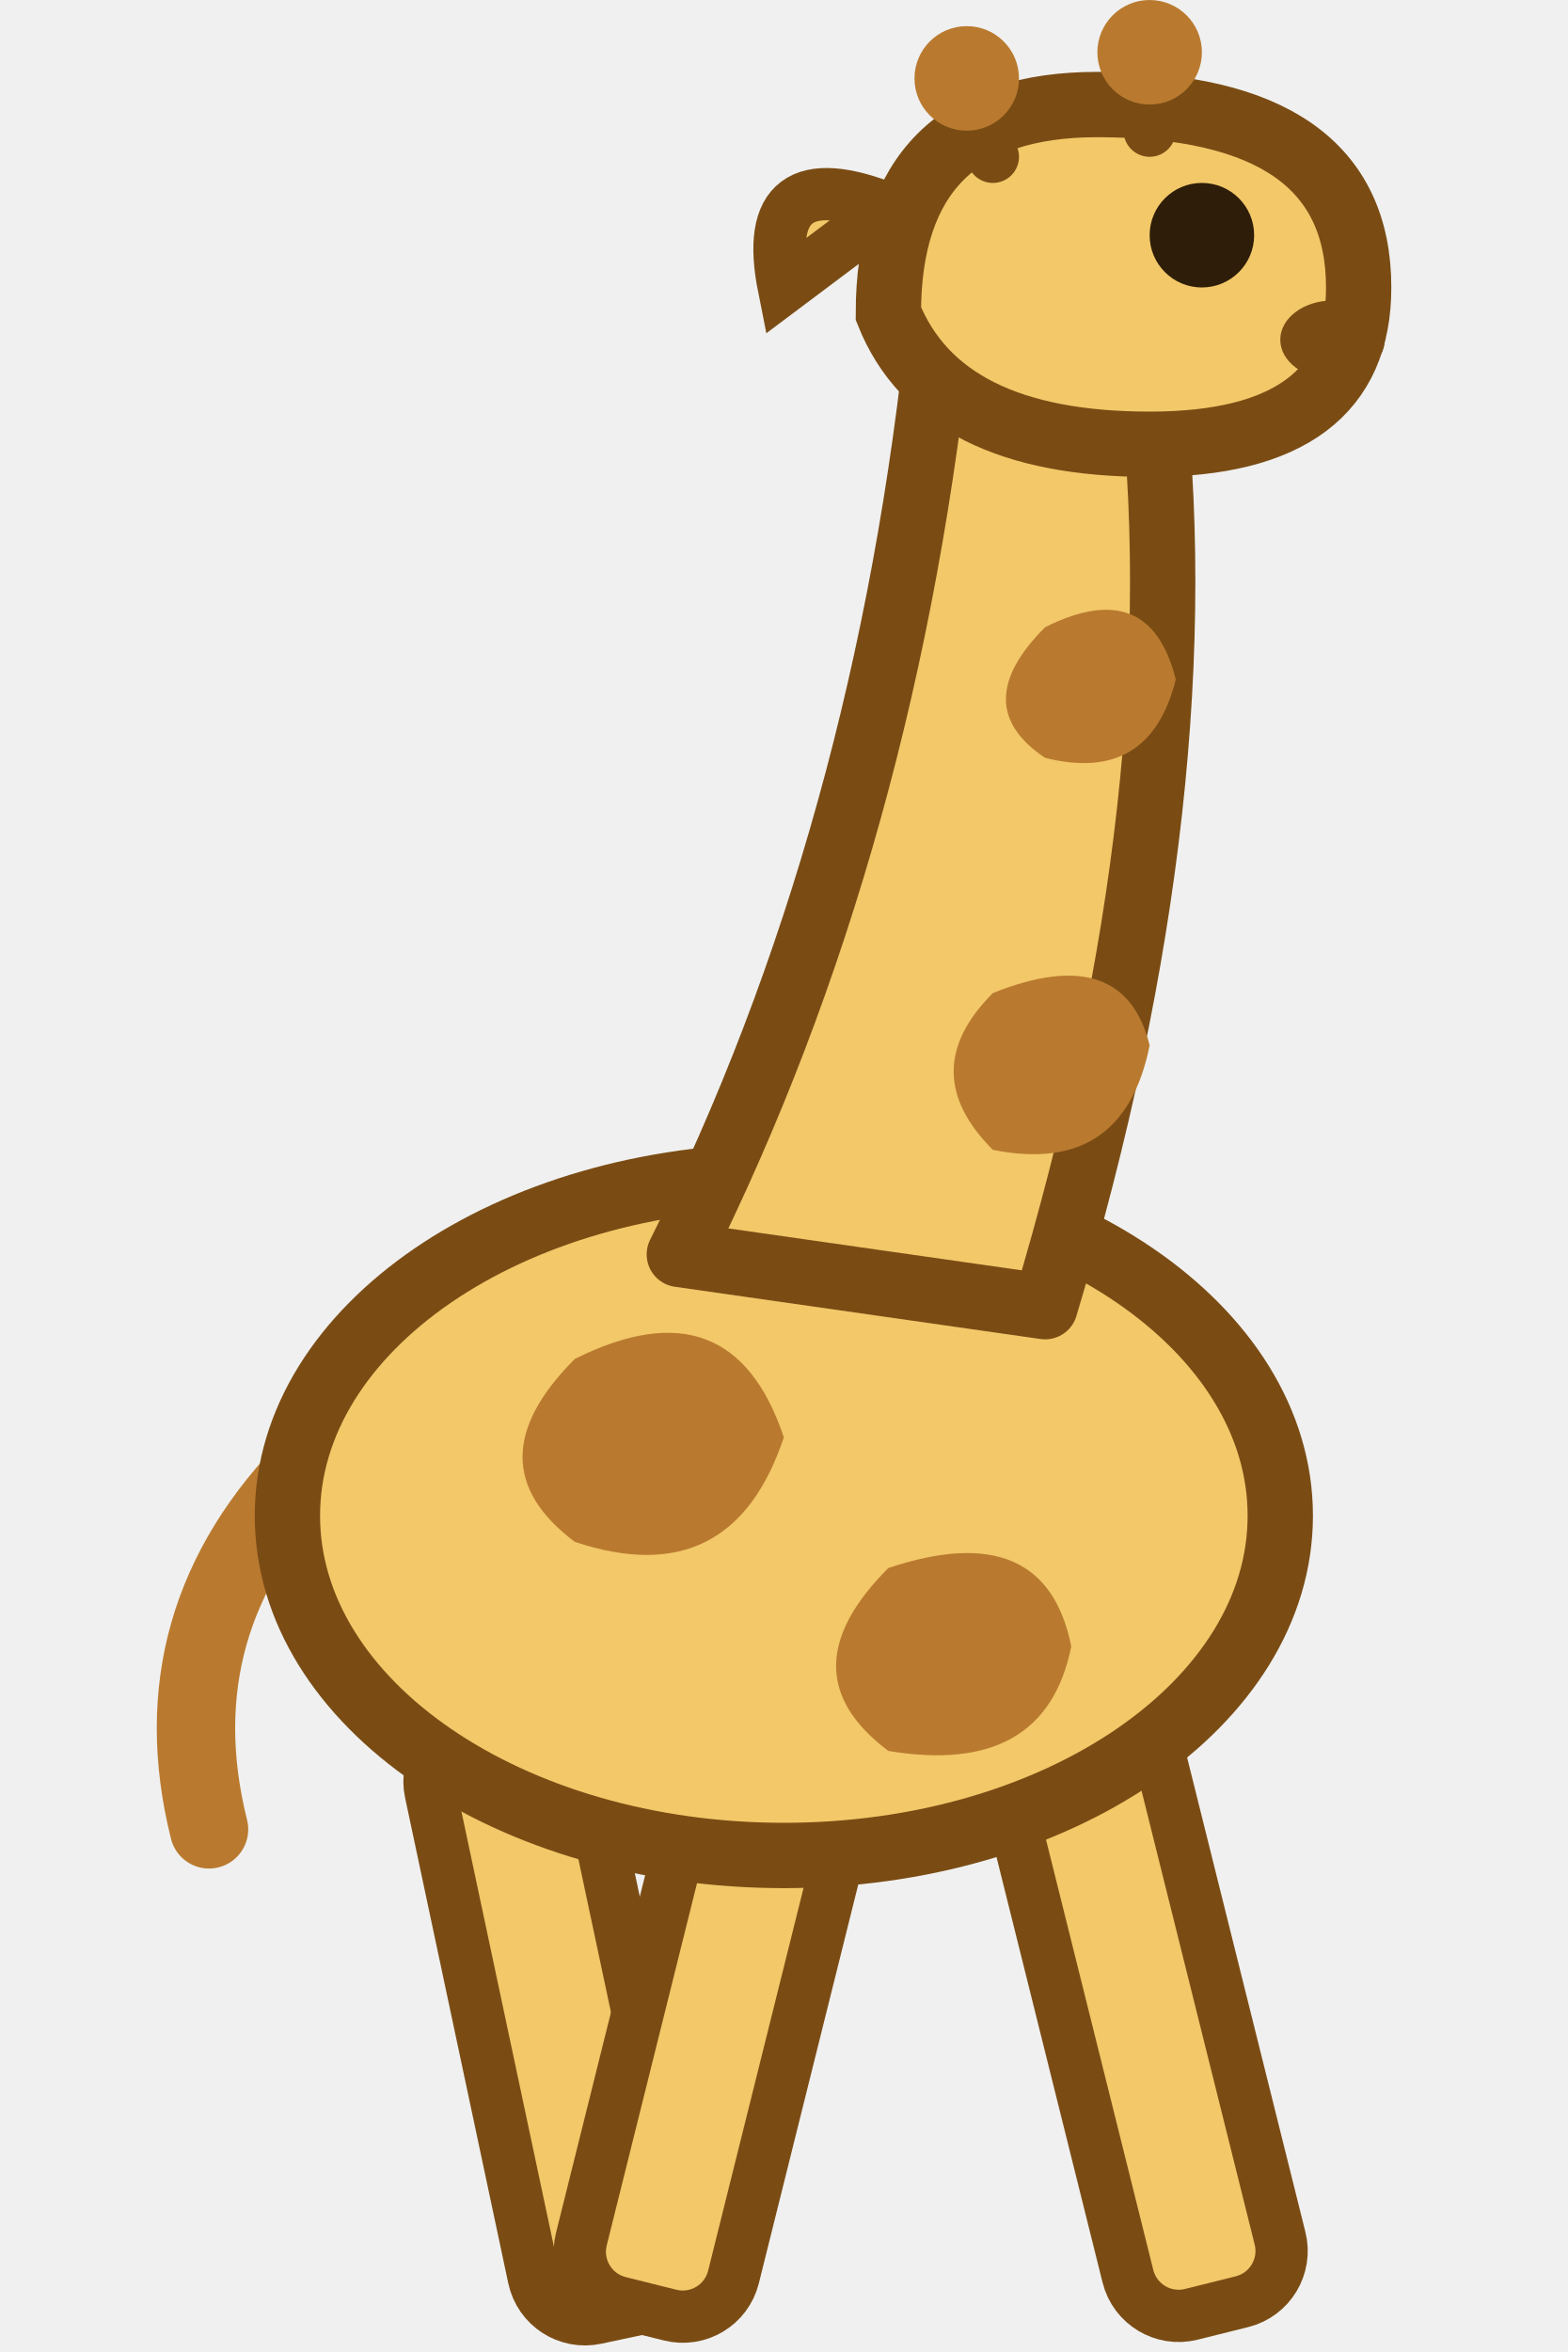
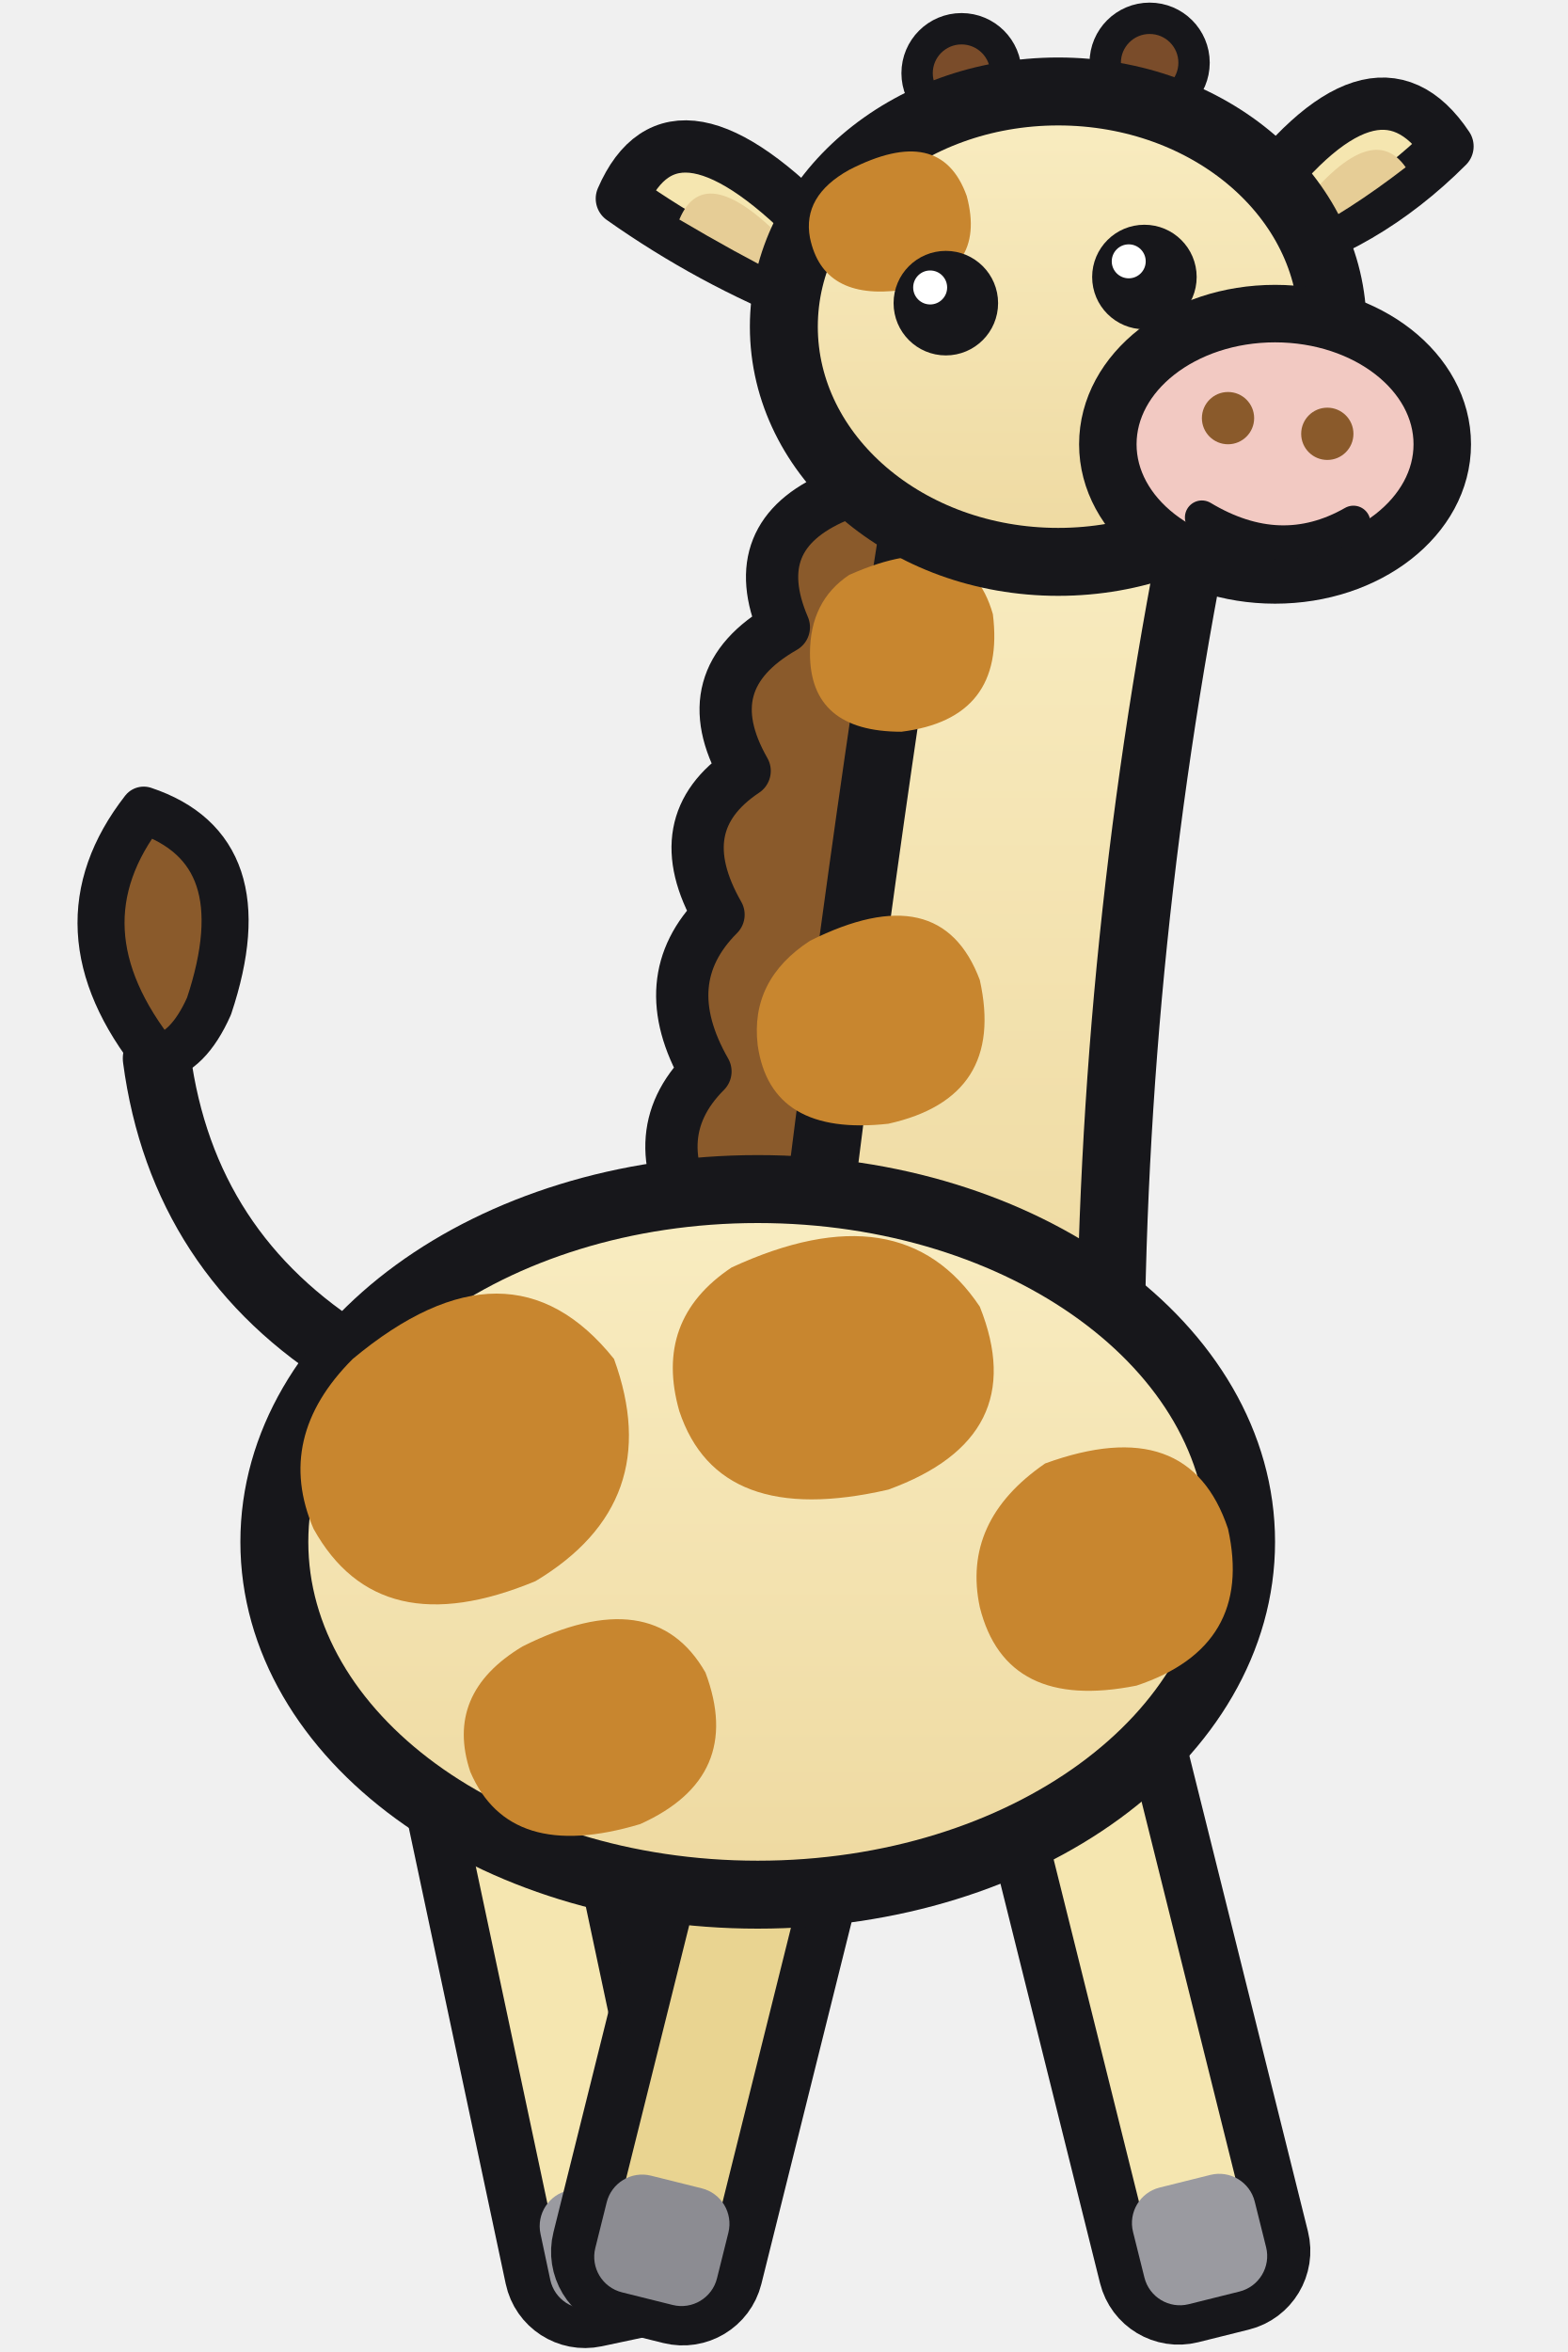
<svg xmlns="http://www.w3.org/2000/svg" viewBox="0 0 60 90" width="60" height="90">
-   <path d="M12 56 Q6 62 8 70" fill="none" stroke="#b97a2f" stroke-width="3" stroke-linecap="round" />
-   <rect x="16" y="66" width="6" height="23" rx="2" fill="#f2c869" stroke="#7a4c14" stroke-width="2" transform="rotate(-12 19 66)" />
-   <rect x="27" y="67" width="6" height="22" rx="2" fill="#f2c869" stroke="#7a4c14" stroke-width="2" transform="rotate(14 30 67)" />
-   <rect x="38" y="66" width="6" height="23" rx="2" fill="#f2c869" stroke="#7a4c14" stroke-width="2" transform="rotate(-14 41 66)" />
-   <ellipse cx="30" cy="58" rx="19" ry="13" fill="#f2c869" stroke="#7a4c14" stroke-width="2.5" />
-   <path d="M40 50 Q46 30 44 14 L36 12 Q34 32 26 48 Z" fill="#f2c869" stroke="#7a4c14" stroke-width="2.5" stroke-linejoin="round" />
-   <path d="M34 12 Q34 4 42 4 Q52 4 52 11 Q52 17 44 17 Q36 17 34 12 Z" fill="#f2c869" stroke="#7a4c14" stroke-width="2.5" />
-   <path d="M38 6 L37 3" stroke="#7a4c14" stroke-width="2" stroke-linecap="round" />
-   <path d="M44 5 L44 2" stroke="#7a4c14" stroke-width="2" stroke-linecap="round" />
-   <circle cx="37" cy="3" r="2" fill="#b97a2f" />
-   <circle cx="44" cy="2" r="2" fill="#b97a2f" />
-   <path d="M34 8 Q29 6 30 11 Z" fill="#f2c869" stroke="#7a4c14" stroke-width="2" />
-   <circle cx="46" cy="9" r="2" fill="#2e1d08" />
-   <ellipse cx="51" cy="13" rx="2" ry="1.5" fill="#7a4c14" />
-   <path d="M22 52 q6 -3 8 3 q-2 6 -8 4 q-4 -3 0 -7 Z" fill="#b97a2f" />
-   <path d="M34 60 q6 -2 7 3 q-1 5 -7 4 q-4 -3 0 -7 Z" fill="#b97a2f" />
-   <path d="M38 38 q5 -2 6 2 q-1 5 -6 4 q-3 -3 0 -6 Z" fill="#b97a2f" />
-   <path d="M40 24 q4 -2 5 2 q-1 4 -5 3 q-3 -2 0 -5 Z" fill="#b97a2f" />
+   <defs>
+     <linearGradient id="gb2" x1="0" y1="0" x2="0" y2="1">
+       <stop offset="0" stop-color="#f9edc2" />
+       <stop offset="1" stop-color="#eed9a0" />
+     </linearGradient>
+   </defs>
+   <path d="M13.5 52 Q7 48 6 40.5" fill="none" stroke="#17171b" stroke-width="2.6" stroke-linecap="round" />
+   <path d="M6 40.5 Q2 35.5 5.5 31 Q10 32.5 8 38.5 Q7.2 40.3 6 40.5 Z" fill="#8a5a2b" stroke="#17171b" stroke-width="1.8" stroke-linejoin="round" />
+   <g transform="rotate(-12 19 66)">
+     <rect x="16" y="66" width="6" height="23" rx="2" fill="#f5e6b0" stroke="#17171b" stroke-width="2.2" />
+     <rect x="16.6" y="84" width="4.8" height="4.6" rx="1.4" fill="#9a9aa0" />
+   </g>
+   <g transform="rotate(14 30 67)">
+     <rect x="27" y="67" width="6" height="22" rx="2" fill="#e9d491" stroke="#17171b" stroke-width="2.2" />
+     <rect x="27.6" y="84" width="4.8" height="4.6" rx="1.4" fill="#8c8c92" />
+   </g>
+   <g transform="rotate(-14 41 66)">
+     <rect x="38" y="66" width="6" height="23" rx="2" fill="#f5e6b0" stroke="#17171b" stroke-width="2.2" />
+     <rect x="38.6" y="84" width="4.8" height="4.6" rx="1.4" fill="#9a9aa0" />
+   </g>
+   <path d="M36 15 Q31 15.5 32 19 Q28.5 20.5 30 24 Q26.5 26 28.5 29.5 Q25.5 31.5 27.5 35 Q25 37.5 27 41 Q24.5 43.5 26.8 47 Q25 49.5 27 52.5 L33 52.5 L38 17 Z" fill="#8a5a2b" stroke="#17171b" stroke-width="2" stroke-linejoin="round" />
+   <path d="M30.5 53 Q33 32 35.5 17 L46 19 Q42.5 36 42.5 53 Z" fill="url(#gb2)" stroke="#17171b" stroke-width="2.6" stroke-linejoin="round" />
+   <path d="M32.5 22 q4.5 -2 5.5 1.5 q0.5 4 -3.5 4.5 q-3.5 0 -3.5 -3 q0 -2 1.5 -3 Z" fill="#c8862f" />
+   <path d="M31 36 q5 -2.5 6.5 1.5 q1 4.5 -3.5 5.5 q-4.5 0.5 -5 -3 q-0.3 -2.5 2 -4 Z" fill="#c8862f" />
+   <ellipse cx="29" cy="59" rx="18.5" ry="13.5" fill="url(#gb2)" stroke="#17171b" stroke-width="2.6" />
+   <path d="M13.5 52 q6 -5 10 0 q2 5.5 -3 8.5 q-6 2.5 -8.5 -2 q-1.5 -3.5 1.5 -6.5 Z" fill="#c8862f" />
+   <path d="M28 48.5 q6.5 -3 9.5 1.5 q2 5 -3.5 7 q-6.5 1.5 -8 -3 q-1 -3.5 2 -5.5 Z" fill="#c8862f" />
+   <path d="M40 56 q5.5 -2 7 2.5 q1 4.5 -3.5 6 q-5 1 -6 -3 q-0.7 -3.3 2.5 -5.5 Z" fill="#c8862f" />
+   <path d="M20 63 q5 -2.5 7 1 q1.5 4 -2.5 5.8 q-5 1.5 -6.5 -2 q-1 -3 2 -4.8 Z" fill="#c8862f" />
+   <path d="M31.5 9 Q25.8 3 23.8 7.6 Q27.2 10 31 11.5 Z" fill="#f5e6b0" stroke="#17171b" stroke-width="2" stroke-linejoin="round" />
+   <path d="M30.2 9.4 Q27 6 26 8.4 Q28.2 9.7 30 10.6 Z" fill="#e6cd96" />
+   <path d="M47.8 8 Q52.6 1.4 55.4 5.6 Q52.2 8.8 48.2 9.8 Z" fill="#f5e6b0" stroke="#17171b" stroke-width="2" stroke-linejoin="round" />
+   <path d="M49.4 8.4 Q52.4 4.4 53.8 6.4 Q51.6 8.1 49.6 9.1 Z" fill="#e6cd96" />
+   <path d="M37.5 5.5 L37 3" stroke="#17171b" stroke-width="1.8" stroke-linecap="round" />
+   <path d="M43.5 5 L43.8 2.6" stroke="#17171b" stroke-width="1.8" stroke-linecap="round" />
+   <circle cx="36.8" cy="2.8" r="1.7" fill="#7a4c2a" stroke="#17171b" stroke-width="1.2" />
+   <circle cx="44" cy="2.4" r="1.7" fill="#7a4c2a" stroke="#17171b" stroke-width="1.2" />
+   <ellipse cx="40.5" cy="12.5" rx="10.5" ry="9" fill="url(#gb2)" stroke="#17171b" stroke-width="2.6" />
+   <path d="M32.5 6.5 q3.5 -1.8 4.5 1 q0.8 3 -2.5 3.6 q-3 0.4 -3.5 -2 q-0.3 -1.6 1.5 -2.6 Z" fill="#c8862f" />
+   <circle cx="36.2" cy="11.6" r="2" fill="#17171b" />
+   <circle cx="43.8" cy="10.6" r="2" fill="#17171b" />
+   <circle cx="35.6" cy="11" r="0.65" fill="#ffffff" />
+   <circle cx="43.2" cy="10" r="0.65" fill="#ffffff" />
+   <ellipse cx="48.8" cy="17" rx="6.4" ry="5" fill="#f2c9c2" stroke="#17171b" stroke-width="2.2" />
+   <circle cx="47" cy="16" r="1" fill="#8a5a2b" />
+   <circle cx="50.8" cy="16.6" r="1" fill="#8a5a2b" />
+   <path d="M46 19.8 Q49 21.6 51.8 20" fill="none" stroke="#17171b" stroke-width="1.3" stroke-linecap="round" />
</svg>
